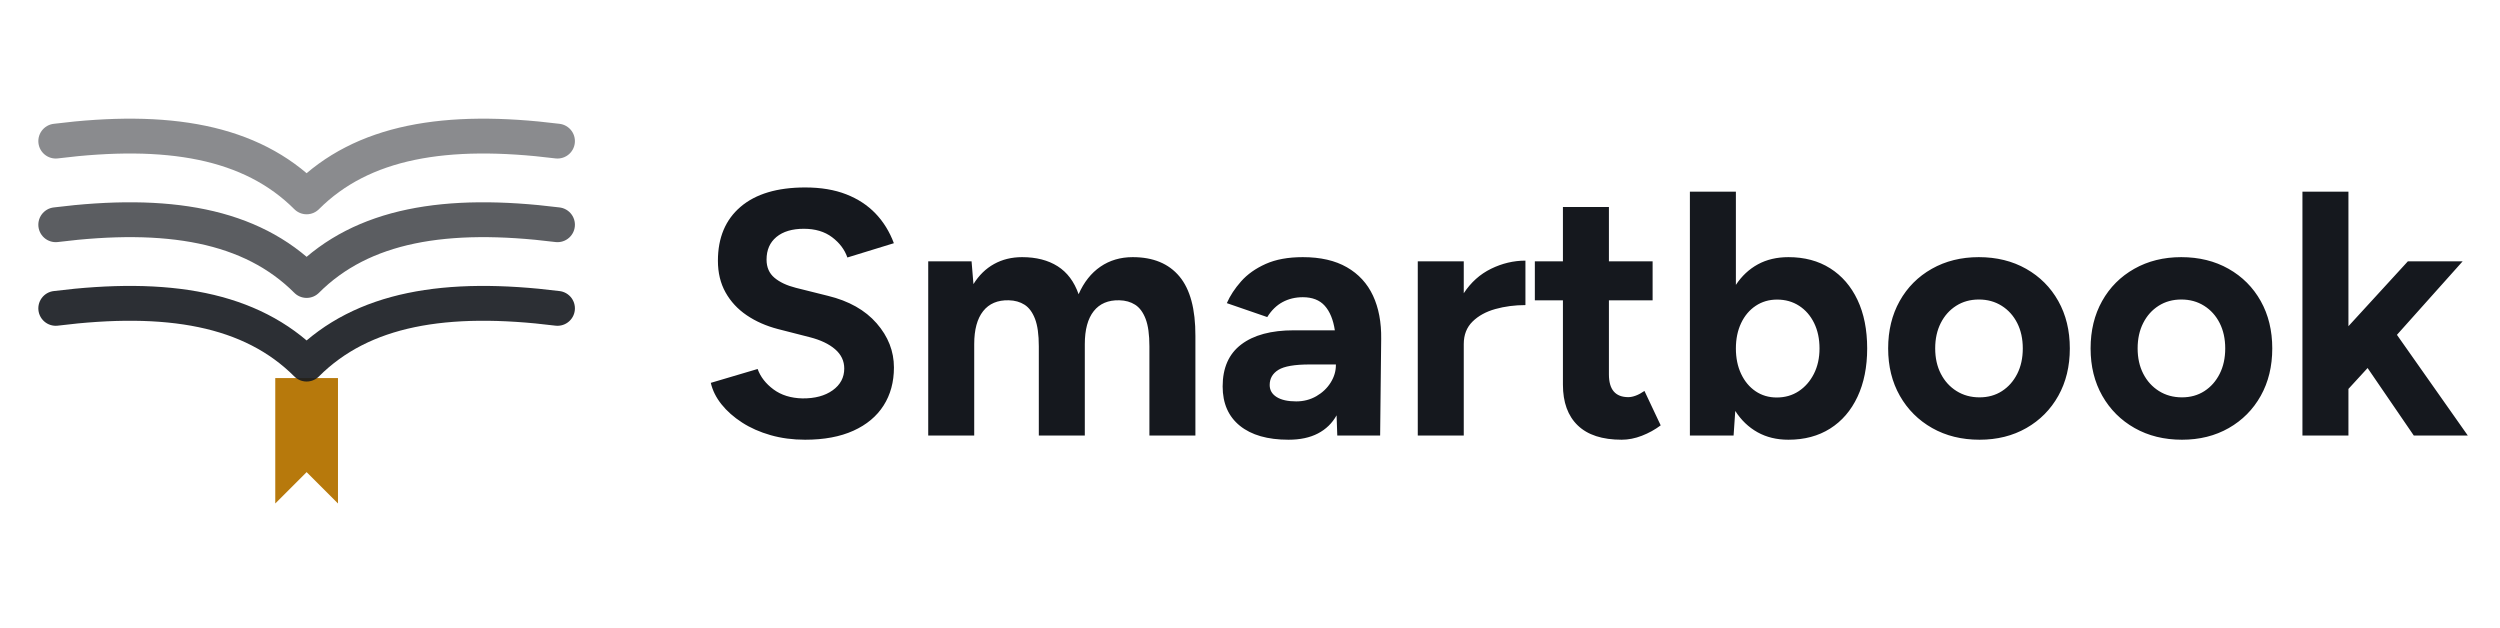
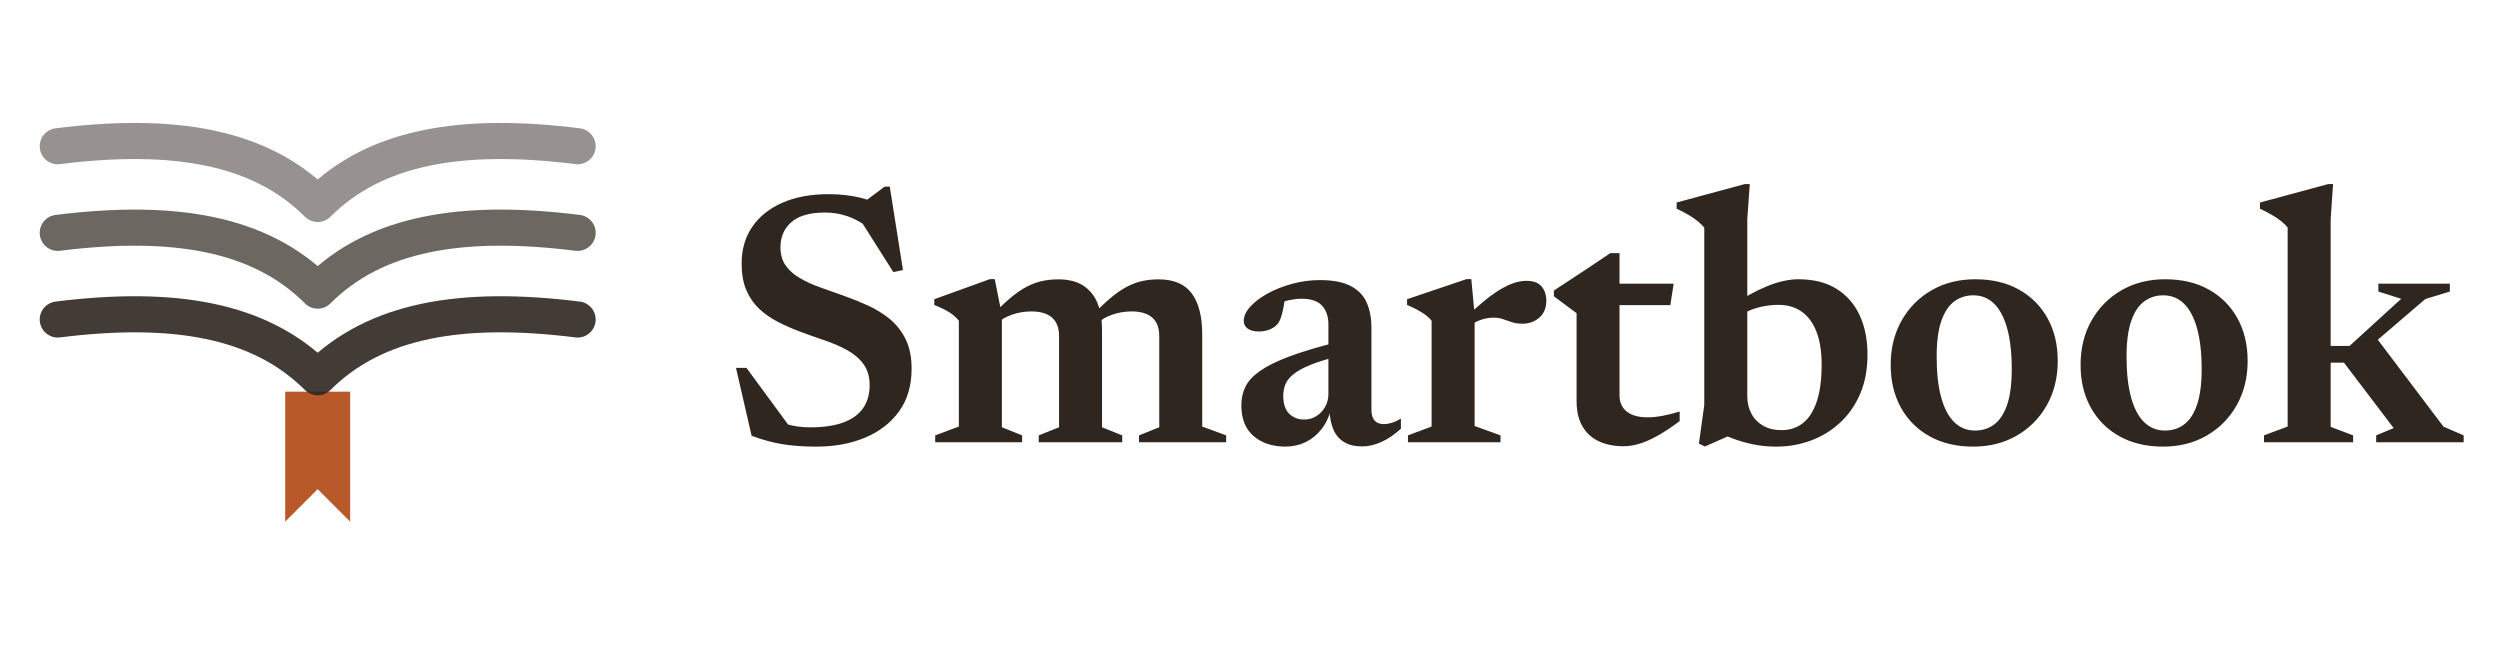
- <svg xmlns="http://www.w3.org/2000/svg" width="287" height="72" viewBox="0 0 287 72">
+ <svg xmlns="http://www.w3.org/2000/svg" width="277" height="72" viewBox="0 0 277 72">
  <g transform="translate(0,1) scale(0.8)">
    <g transform="translate(-6,-10)">
-       <path d="M45.5,63 H54.5 V81 L50,76.5 L45.5,81 Z" fill="#b7790c" />
-       <path d="M14,29 C30,27 42,29 50,37 C58,29 70,27 86,29" fill="none" stroke="#15181e" stroke-width="5" stroke-linecap="round" stroke-linejoin="round" opacity="0.5" />
-       <path d="M14,41 C30,39 42,41 50,49 C58,41 70,39 86,41" fill="none" stroke="#15181e" stroke-width="5" stroke-linecap="round" stroke-linejoin="round" opacity="0.7" />
-       <path d="M14,53 C30,51 42,53 50,61 C58,53 70,51 86,53" fill="none" stroke="#15181e" stroke-width="5" stroke-linecap="round" stroke-linejoin="round" opacity="0.9" />
+       <path d="M45.5,63 H54.5 V81 L50,76.5 L45.5,81 Z" fill="#b8592a" />
+       <path d="M14,29 C30,27 42,29 50,37 C58,29 70,27 86,29" fill="none" stroke="#2f2620" stroke-width="5" stroke-linecap="round" stroke-linejoin="round" opacity="0.5" />
+       <path d="M14,41 C30,39 42,41 50,49 C58,41 70,39 86,41" fill="none" stroke="#2f2620" stroke-width="5" stroke-linecap="round" stroke-linejoin="round" opacity="0.7" />
+       <path d="M14,53 C30,51 42,53 50,61 C58,53 70,51 86,53" fill="none" stroke="#2f2620" stroke-width="5" stroke-linecap="round" stroke-linejoin="round" opacity="0.9" />
    </g>
  </g>
-   <path transform="translate(80,50)" d="M12.424 0.48Q10.304 0.48 8.464 -0.044Q6.624 -0.568 5.188 -1.496Q3.752 -2.424 2.824 -3.588Q1.896 -4.752 1.6 -6.048L6.976 -7.64Q7.464 -6.288 8.792 -5.3Q10.12 -4.312 12.112 -4.264Q14.256 -4.24 15.588 -5.192Q16.92 -6.144 16.92 -7.696Q16.92 -9 15.868 -9.908Q14.816 -10.816 12.968 -11.288L9.312 -12.224Q7.28 -12.752 5.724 -13.808Q4.168 -14.864 3.292 -16.432Q2.416 -18 2.416 -20.064Q2.416 -24.04 5.02 -26.26Q7.624 -28.48 12.44 -28.48Q15.128 -28.48 17.14 -27.696Q19.152 -26.912 20.516 -25.484Q21.88 -24.056 22.616 -22.08L17.28 -20.44Q16.808 -21.8 15.524 -22.768Q14.24 -23.736 12.28 -23.736Q10.28 -23.736 9.14 -22.8Q8 -21.864 8 -20.192Q8 -18.88 8.904 -18.116Q9.808 -17.352 11.36 -16.96L15.04 -16.04Q18.656 -15.16 20.64 -12.884Q22.624 -10.608 22.624 -7.816Q22.624 -5.312 21.436 -3.448Q20.248 -1.584 17.968 -0.552Q15.688 0.48 12.424 0.48ZM26.56 0.0V-20.0H31.536L31.752 -17.384Q32.696 -18.904 34.12 -19.692Q35.544 -20.48 37.336 -20.48Q39.768 -20.48 41.416 -19.436Q43.064 -18.392 43.824 -16.224Q44.736 -18.296 46.332 -19.388Q47.928 -20.48 50.032 -20.48Q53.552 -20.48 55.4 -18.264Q57.248 -16.048 57.232 -11.44V0.0H51.952V-10.24Q51.952 -12.264 51.516 -13.396Q51.08 -14.528 50.316 -15.016Q49.552 -15.504 48.504 -15.528Q46.584 -15.576 45.56 -14.28Q44.536 -12.984 44.536 -10.496V0.0H39.256V-10.24Q39.256 -12.264 38.82 -13.396Q38.384 -14.528 37.62 -15.016Q36.856 -15.504 35.808 -15.528Q33.888 -15.576 32.864 -14.28Q31.84 -12.984 31.84 -10.496V0.0ZM67.92 0.48Q64.32 0.48 62.34 -1.12Q60.36 -2.72 60.36 -5.64Q60.36 -8.84 62.5 -10.46Q64.64 -12.08 68.52 -12.08H73.24Q72.96 -13.92 72.08 -14.9Q71.2 -15.88 69.56 -15.88Q68.28 -15.88 67.24 -15.32Q66.2 -14.76 65.48 -13.6L60.84 -15.2Q61.4 -16.48 62.48 -17.7Q63.56 -18.92 65.3 -19.7Q67.04 -20.48 69.56 -20.48Q72.6 -20.48 74.62 -19.32Q76.64 -18.16 77.62 -16.06Q78.6 -13.96 78.56 -11.08L78.44 0.0H73.52L73.44 -2.32Q72.68 -0.96 71.3 -0.24Q69.92 0.48 67.92 0.48ZM68.8 -3.92Q70.08 -3.92 71.12 -4.52Q72.16 -5.12 72.76 -6.08Q73.36 -7.04 73.36 -8.08V-8.16H70.36Q67.76 -8.16 66.76 -7.54Q65.76 -6.92 65.76 -5.8Q65.76 -4.92 66.56 -4.42Q67.36 -3.92 68.8 -3.92ZM82.76 0.0V-20.0H88.04V-16.336Q89.272 -18.216 91.18 -19.148Q93.088 -20.08 95.12 -20.08V-14.976Q93.288 -14.976 91.668 -14.524Q90.048 -14.072 89.044 -13.08Q88.04 -12.088 88.04 -10.504V0.0ZM106.168 0.48Q102.832 0.48 101.128 -1.16Q99.424 -2.8 99.424 -5.84V-15.52H96.2V-20.0H99.424V-26.24H104.704V-20.0H109.72V-15.52H104.704V-7.016Q104.704 -5.704 105.264 -5.056Q105.824 -4.408 106.936 -4.408Q107.32 -4.408 107.792 -4.584Q108.264 -4.76 108.784 -5.12L110.648 -1.168Q109.664 -0.432 108.488 0.024Q107.312 0.48 106.168 0.48ZM125.312 0.48Q123.296 0.48 121.76 -0.38Q120.224 -1.24 119.208 -2.824L119.016 0.0H114V-28.0H119.28V-17.296Q120.296 -18.832 121.808 -19.656Q123.32 -20.48 125.312 -20.48Q128.072 -20.48 130.1 -19.2Q132.128 -17.92 133.24 -15.572Q134.352 -13.224 134.352 -9.999Q134.352 -6.816 133.24 -4.448Q132.128 -2.08 130.1 -0.8Q128.072 0.48 125.312 0.48ZM123.968 -4.368Q125.396 -4.368 126.494 -5.092Q127.592 -5.816 128.236 -7.085Q128.88 -8.354 128.88 -10.001Q128.88 -11.648 128.261 -12.914Q127.641 -14.18 126.54 -14.894Q125.439 -15.608 124.008 -15.608Q122.633 -15.608 121.558 -14.893Q120.483 -14.178 119.882 -12.911Q119.28 -11.643 119.28 -9.997Q119.28 -8.352 119.88 -7.078Q120.481 -5.804 121.538 -5.086Q122.596 -4.368 123.968 -4.368ZM147.252 0.48Q144.181 0.48 141.814 -0.86Q139.447 -2.2 138.104 -4.56Q136.76 -6.92 136.76 -10.0Q136.76 -13.08 138.082 -15.44Q139.404 -17.8 141.77 -19.14Q144.137 -20.48 147.165 -20.48Q150.235 -20.48 152.601 -19.14Q154.968 -17.8 156.292 -15.44Q157.616 -13.08 157.616 -10.0Q157.616 -6.92 156.294 -4.56Q154.972 -2.2 152.626 -0.86Q150.28 0.48 147.252 0.48ZM147.248 -4.384Q148.714 -4.384 149.827 -5.103Q150.94 -5.822 151.578 -7.083Q152.216 -8.345 152.216 -10.0Q152.216 -11.655 151.576 -12.917Q150.935 -14.178 149.791 -14.897Q148.647 -15.616 147.175 -15.616Q145.704 -15.616 144.573 -14.898Q143.441 -14.18 142.801 -12.919Q142.16 -11.659 142.16 -10.005Q142.16 -8.352 142.808 -7.092Q143.456 -5.832 144.61 -5.108Q145.764 -4.384 147.248 -4.384ZM170.492 0.48Q167.421 0.48 165.054 -0.86Q162.687 -2.2 161.344 -4.56Q160 -6.92 160 -10.0Q160 -13.08 161.322 -15.44Q162.644 -17.8 165.01 -19.14Q167.377 -20.48 170.405 -20.48Q173.475 -20.48 175.841 -19.14Q178.208 -17.8 179.532 -15.44Q180.856 -13.08 180.856 -10.0Q180.856 -6.92 179.534 -4.56Q178.212 -2.2 175.866 -0.86Q173.52 0.48 170.492 0.48ZM170.488 -4.384Q171.954 -4.384 173.067 -5.103Q174.18 -5.822 174.818 -7.083Q175.456 -8.345 175.456 -10.0Q175.456 -11.655 174.816 -12.917Q174.175 -14.178 173.031 -14.897Q171.887 -15.616 170.415 -15.616Q168.944 -15.616 167.813 -14.898Q166.681 -14.18 166.041 -12.919Q165.4 -11.659 165.4 -10.005Q165.4 -8.352 166.048 -7.092Q166.696 -5.832 167.85 -5.108Q169.004 -4.384 170.488 -4.384ZM184.32 0.0V-28.0H189.6V-12.552L196.424 -20.0H202.712L195.168 -11.56L203.304 0.0H197.104L191.8 -7.752L189.6 -5.352V0.0Z" fill="#15181e" />
+   <path transform="translate(80,49)" fill="#2f2620" d="M18.565 -25.854 15.516 -26.454 18.022 -28.326H18.586L20.047 -19.083L18.981 -18.852L14.941 -25.233L16.145 -23.818Q15.049 -24.653 13.874 -25.052Q12.699 -25.452 11.422 -25.452Q8.913 -25.452 7.695 -24.4Q6.476 -23.348 6.476 -21.602Q6.476 -20.405 7.047 -19.589Q7.617 -18.774 8.6 -18.199Q9.582 -17.625 10.825 -17.177Q12.067 -16.729 13.419 -16.255Q14.77 -15.781 16.11 -15.176Q17.451 -14.571 18.559 -13.674Q19.667 -12.776 20.337 -11.432Q21.006 -10.088 21.006 -8.145Q21.006 -5.346 19.62 -3.426Q18.233 -1.505 15.85 -0.509Q13.468 0.486 10.441 0.486Q8.363 0.486 6.716 0.22Q5.068 -0.045 3.276 -0.719L1.547 -8.238H2.71L8.246 -0.702L4.172 -3.273Q5.772 -2.423 7.045 -2.036Q8.318 -1.649 9.746 -1.649Q11.948 -1.649 13.413 -2.18Q14.878 -2.711 15.616 -3.754Q16.355 -4.796 16.355 -6.323Q16.355 -7.745 15.658 -8.679Q14.961 -9.613 13.82 -10.23Q12.678 -10.847 11.324 -11.306Q9.969 -11.764 8.66 -12.252Q7.351 -12.739 6.179 -13.344Q5.007 -13.949 4.104 -14.799Q3.202 -15.649 2.687 -16.868Q2.172 -18.088 2.172 -19.796Q2.172 -22.147 3.349 -23.869Q4.526 -25.591 6.692 -26.539Q8.858 -27.486 11.795 -27.486Q13.682 -27.486 15.284 -27.103Q16.886 -26.719 18.565 -25.854Z M31.008 -14.101V-1.66L33.25 -0.761V0.0H23.622V-0.761L26.241 -1.739V-13.464Q25.838 -13.974 25.22 -14.374Q24.603 -14.773 23.518 -15.212V-15.846L29.679 -18.072H30.218ZM42.103 -12.545V-1.66L44.342 -0.761V0.0H35.093V-0.761L37.344 -1.66V-11.755Q37.344 -12.707 36.982 -13.309Q36.621 -13.911 35.941 -14.203Q35.26 -14.495 34.298 -14.495Q33.137 -14.495 32.097 -14.125Q31.056 -13.755 30.492 -13.153L29.796 -13.909Q30.971 -15.163 31.933 -15.971Q32.895 -16.779 33.758 -17.229Q34.62 -17.68 35.471 -17.864Q36.321 -18.048 37.262 -18.048Q38.961 -18.048 40.027 -17.353Q41.093 -16.658 41.598 -15.42Q42.103 -14.182 42.103 -12.545ZM53.205 -11.941V-1.739L55.859 -0.761V0.0H46.203V-0.761L48.446 -1.66V-11.755Q48.446 -12.717 48.085 -13.314Q47.723 -13.911 47.043 -14.203Q46.363 -14.495 45.401 -14.495Q44.24 -14.495 43.199 -14.125Q42.159 -13.755 41.595 -13.153L40.899 -13.909Q42.074 -15.163 43.036 -15.971Q43.998 -16.779 44.86 -17.229Q45.723 -17.68 46.573 -17.864Q47.423 -18.048 48.365 -18.048Q50.884 -18.048 52.044 -16.493Q53.205 -14.937 53.205 -11.941Z M68.171 -11.1 68.341 -9.538Q66.422 -9.07 65.215 -8.579Q64.008 -8.089 63.346 -7.564Q62.685 -7.04 62.435 -6.446Q62.185 -5.853 62.185 -5.149Q62.185 -3.808 62.843 -3.161Q63.501 -2.514 64.506 -2.514Q65.254 -2.514 65.862 -2.899Q66.47 -3.285 66.829 -3.934Q67.188 -4.584 67.188 -5.374V-13.05Q67.188 -14.36 66.485 -15.129Q65.782 -15.899 64.236 -15.899Q63.615 -15.899 62.92 -15.76Q62.224 -15.621 61.636 -15.352L62.448 -16.543Q62.337 -15.578 62.2 -14.886Q62.063 -14.194 61.902 -13.749Q61.74 -13.304 61.509 -13.054Q61.191 -12.693 60.641 -12.482Q60.09 -12.27 59.486 -12.27Q58.688 -12.27 58.248 -12.587Q57.808 -12.904 57.808 -13.454Q57.808 -14.231 58.534 -15.028Q59.26 -15.825 60.476 -16.49Q61.692 -17.156 63.193 -17.561Q64.693 -17.966 66.251 -17.966Q68.398 -17.966 69.649 -17.315Q70.9 -16.664 71.427 -15.478Q71.954 -14.293 71.954 -12.681V-3.628Q71.954 -3.083 72.111 -2.725Q72.268 -2.367 72.571 -2.189Q72.874 -2.011 73.324 -2.011Q73.75 -2.011 74.237 -2.162Q74.725 -2.314 75.219 -2.619V-1.505Q74.193 -0.539 73.076 -0.038Q71.959 0.464 70.943 0.464Q69.698 0.464 68.901 -0.033Q68.104 -0.53 67.723 -1.448Q67.342 -2.366 67.313 -3.603L67.486 -3.691Q67.145 -2.36 66.405 -1.427Q65.665 -0.494 64.648 -0.006Q63.631 0.482 62.425 0.482Q60.265 0.482 58.903 -0.68Q57.541 -1.841 57.541 -4.103Q57.541 -5.224 57.989 -6.145Q58.438 -7.066 59.592 -7.887Q60.746 -8.707 62.829 -9.49Q64.913 -10.272 68.171 -11.1Z M89.116 -17.886Q90.29 -17.886 90.811 -17.258Q91.332 -16.63 91.332 -15.707Q91.332 -14.468 90.55 -13.801Q89.767 -13.134 88.702 -13.134Q88.013 -13.134 87.514 -13.304Q87.016 -13.474 86.537 -13.639Q86.059 -13.804 85.426 -13.804Q84.959 -13.804 84.471 -13.682Q83.982 -13.56 83.521 -13.324Q83.059 -13.088 82.651 -12.737L82.244 -13.657Q83.398 -14.79 84.372 -15.59Q85.345 -16.39 86.183 -16.899Q87.021 -17.408 87.748 -17.647Q88.474 -17.886 89.116 -17.886ZM83.388 -14.138V-1.799L86.256 -0.761V0.0H76.002V-0.761L78.621 -1.739V-13.464Q78.324 -13.837 77.935 -14.119Q77.547 -14.4 77.047 -14.67Q76.547 -14.939 75.905 -15.212V-15.846L82.482 -18.072H83.022Z M99.442 -5.223Q99.442 -4.029 100.249 -3.395Q101.056 -2.761 102.551 -2.761Q103.297 -2.761 104.178 -2.92Q105.06 -3.08 106.108 -3.406V-2.341Q104.732 -1.311 103.626 -0.7Q102.521 -0.089 101.612 0.178Q100.704 0.445 99.895 0.445Q98.35 0.445 97.177 -0.092Q96.005 -0.629 95.345 -1.747Q94.685 -2.865 94.685 -4.578V-14.302L92.171 -16.168V-16.806Q92.669 -17.136 93.267 -17.528Q93.865 -17.92 94.523 -18.351Q95.181 -18.781 95.853 -19.23Q96.524 -19.68 97.177 -20.115Q97.83 -20.55 98.419 -20.953H99.442V-17.047ZM97.53 -15.191V-17.573H105.444L105.072 -15.191Z M110.398 -1.083 112.504 -1.119 108.902 0.472 108.24 0.149 108.833 -4.122V-23.777Q108.543 -24.136 108.128 -24.475Q107.713 -24.814 107.133 -25.162Q106.553 -25.51 105.773 -25.878V-26.562L113.338 -28.609H113.877L113.599 -24.723V-5.103Q113.599 -4.032 114.05 -3.176Q114.501 -2.321 115.353 -1.831Q116.204 -1.34 117.388 -1.34Q118.787 -1.34 119.779 -2.131Q120.771 -2.922 121.304 -4.534Q121.838 -6.147 121.838 -8.589Q121.838 -10.789 121.256 -12.267Q120.673 -13.744 119.607 -14.483Q118.541 -15.221 117.092 -15.221Q116.239 -15.221 115.419 -15.068Q114.6 -14.916 113.861 -14.603Q113.121 -14.289 112.467 -13.773L111.852 -15.126Q112.929 -15.849 113.923 -16.392Q114.917 -16.935 115.834 -17.305Q116.75 -17.676 117.616 -17.867Q118.482 -18.058 119.279 -18.058Q121.769 -18.058 123.47 -17.007Q125.171 -15.957 126.045 -14.078Q126.919 -12.2 126.919 -9.703Q126.919 -7.261 126.107 -5.365Q125.294 -3.469 123.876 -2.163Q122.458 -0.858 120.642 -0.186Q118.826 0.485 116.812 0.485Q115.745 0.485 114.733 0.322Q113.72 0.16 112.664 -0.182Q111.608 -0.523 110.398 -1.083Z M138.837 -1.294Q140.05 -1.294 140.964 -1.976Q141.879 -2.659 142.39 -4.155Q142.902 -5.651 142.902 -8.086Q142.902 -10.771 142.401 -12.593Q141.9 -14.416 140.954 -15.347Q140.007 -16.278 138.646 -16.278Q137.441 -16.278 136.523 -15.596Q135.605 -14.913 135.093 -13.418Q134.581 -11.922 134.581 -9.487Q134.581 -6.813 135.079 -4.985Q135.576 -3.156 136.531 -2.225Q137.486 -1.294 138.837 -1.294ZM138.62 0.485Q135.854 0.485 133.797 -0.661Q131.74 -1.806 130.614 -3.851Q129.487 -5.896 129.487 -8.567Q129.487 -11.334 130.696 -13.476Q131.906 -15.618 134.02 -16.838Q136.135 -18.058 138.863 -18.058Q141.654 -18.058 143.701 -16.913Q145.748 -15.768 146.873 -13.732Q147.998 -11.696 147.998 -9.006Q147.998 -6.246 146.785 -4.1Q145.573 -1.953 143.458 -0.734Q141.343 0.485 138.62 0.485Z M159.877 -1.294Q161.09 -1.294 162.004 -1.976Q162.919 -2.659 163.43 -4.155Q163.942 -5.651 163.942 -8.086Q163.942 -10.771 163.441 -12.593Q162.94 -14.416 161.994 -15.347Q161.047 -16.278 159.686 -16.278Q158.481 -16.278 157.563 -15.596Q156.645 -14.913 156.133 -13.418Q155.621 -11.922 155.621 -9.487Q155.621 -6.813 156.119 -4.985Q156.616 -3.156 157.571 -2.225Q158.526 -1.294 159.877 -1.294ZM159.66 0.485Q156.894 0.485 154.837 -0.661Q152.78 -1.806 151.654 -3.851Q150.527 -5.896 150.527 -8.567Q150.527 -11.334 151.736 -13.476Q152.946 -15.618 155.06 -16.838Q157.175 -18.058 159.903 -18.058Q162.694 -18.058 164.741 -16.913Q166.788 -15.768 167.913 -13.732Q169.038 -11.696 169.038 -9.006Q169.038 -6.246 167.825 -4.1Q166.613 -1.953 164.498 -0.734Q162.383 0.485 159.66 0.485Z M181.444 -9.633 183.107 -11.827 190.739 -1.728 192.973 -0.761V0.0H183.279V-0.761L185.219 -1.569L179.712 -8.817H176.815V-10.668H180.327L186.055 -15.894L183.523 -16.697V-17.573H191.442V-16.697L188.727 -15.868ZM178.238 -1.701 180.728 -0.761V0.0H170.852V-0.761L173.471 -1.739V-23.797Q173.181 -24.154 172.764 -24.489Q172.346 -24.825 171.764 -25.167Q171.183 -25.51 170.403 -25.87V-26.558L177.977 -28.609H178.506L178.238 -24.724Z" />
</svg>
